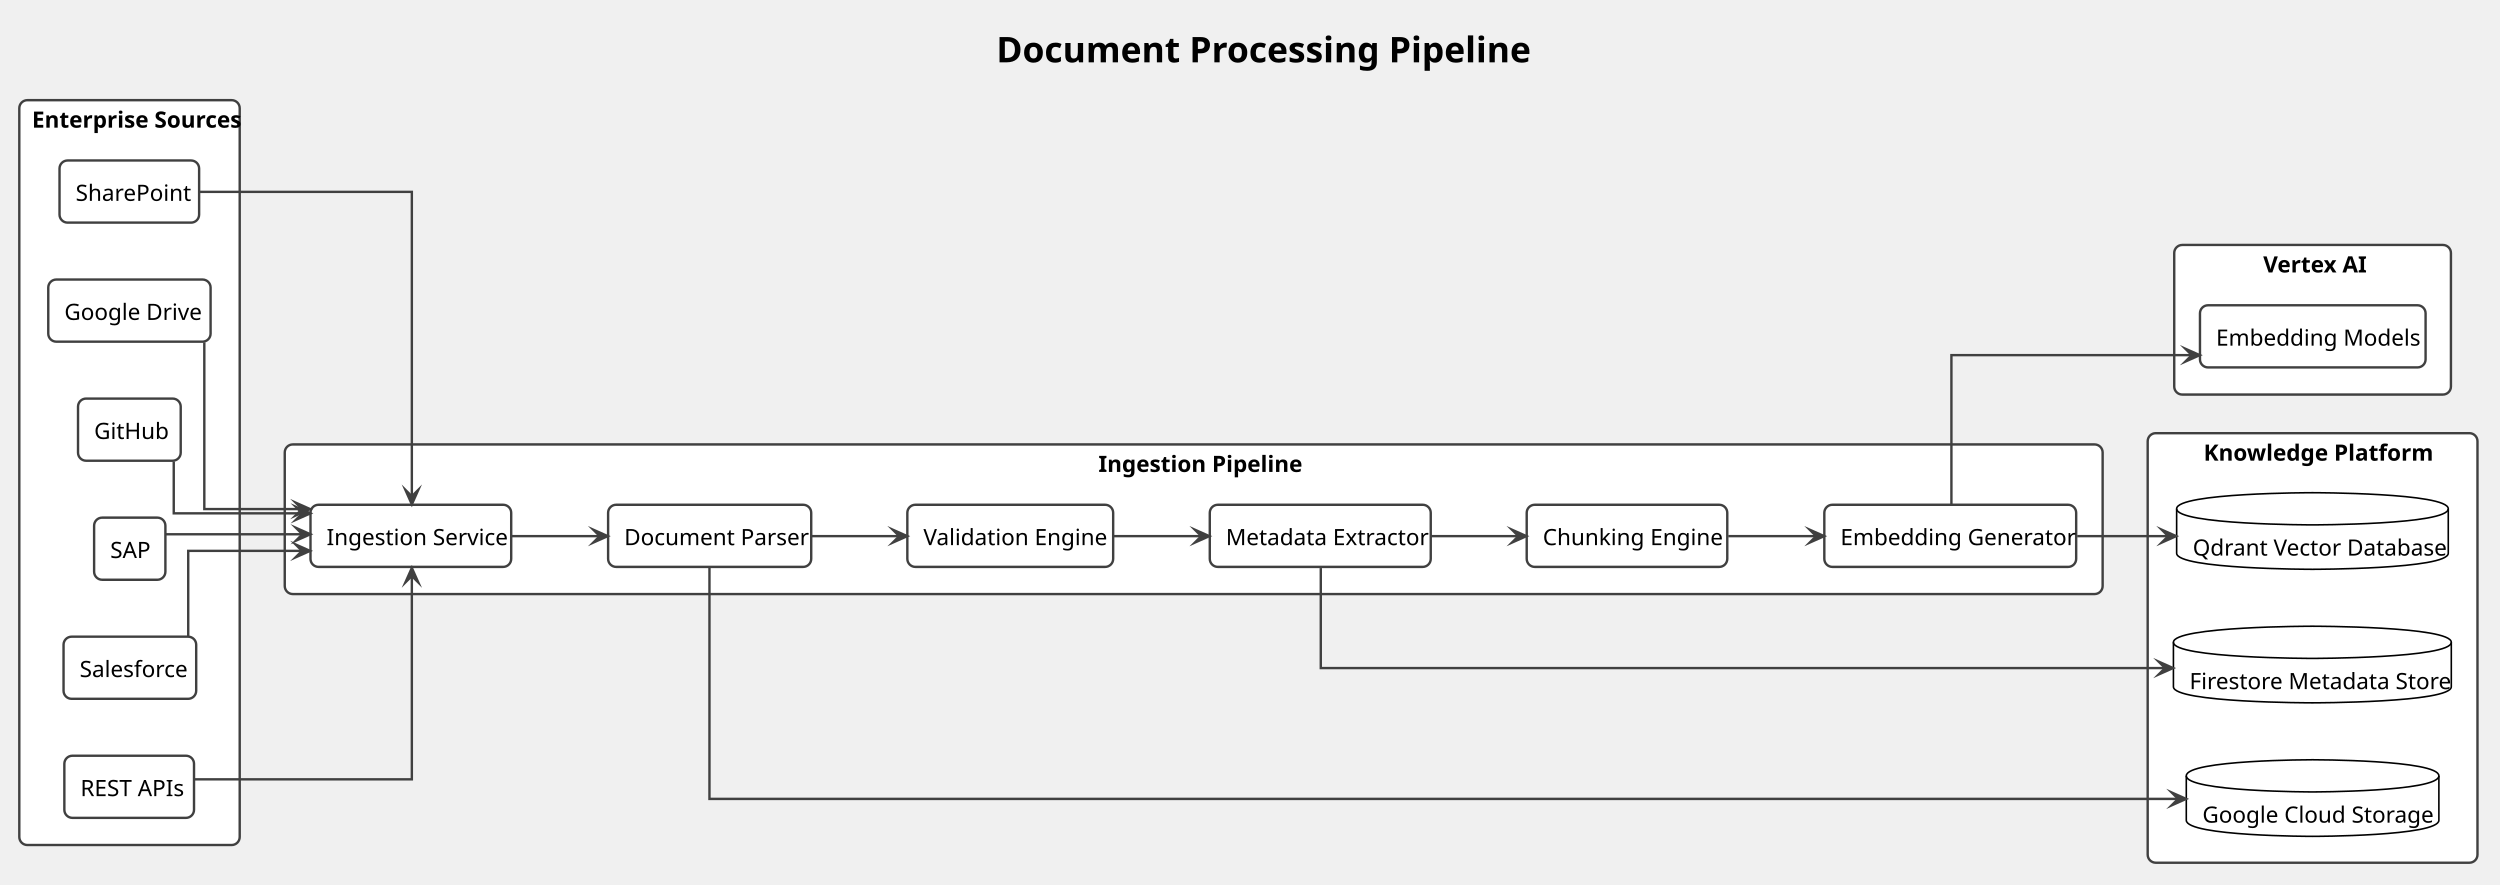
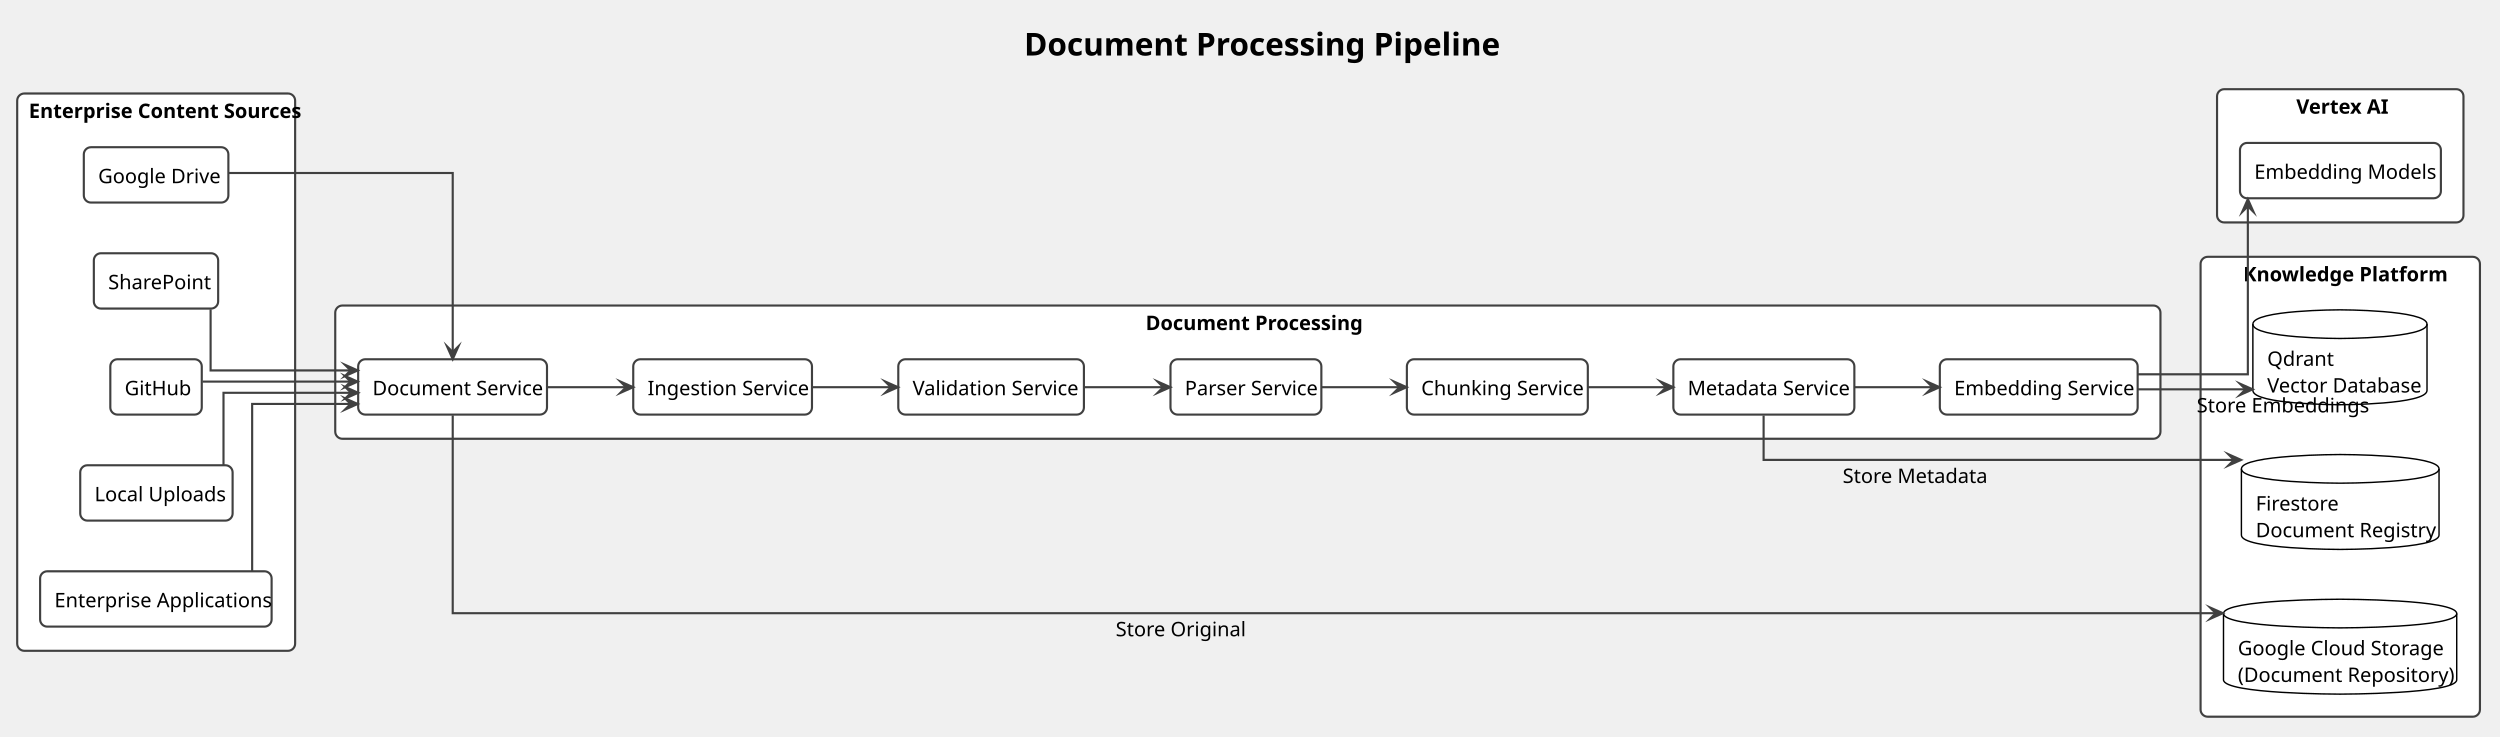
- <svg xmlns="http://www.w3.org/2000/svg" contentStyleType="text/css" data-diagram-type="DESCRIPTION" height="550px" preserveAspectRatio="none" style="width:1554px;height:550px;background:#FFFFFF;" version="1.1" viewBox="0 0 1554 550" width="1554px" zoomAndPan="magnify">
+ <svg xmlns="http://www.w3.org/2000/svg" contentStyleType="text/css" data-diagram-type="DESCRIPTION" height="514px" preserveAspectRatio="none" style="width:1745px;height:514px;background:#FFFFFF;" version="1.1" viewBox="0 0 1745 514" width="1745px" zoomAndPan="magnify">
  <defs />
  <g>
-     <g class="title" data-source-line="3">
-       <text fill="#000000" font-family="Segoe UI" font-size="22" font-weight="700" lengthAdjust="spacing" textLength="313.35" x="619.325" y="38.74">Document Processing Pipeline</text>
+     <g class="title" data-source-line="10">
+       <text fill="#000000" font-family="Segoe UI" font-size="22" font-weight="700" lengthAdjust="spacing" textLength="313.35" x="714.825" y="38.74">Document Processing Pipeline</text>
    </g>
-     <g class="cluster" data-qualified-name="Enterprise Sources" data-source-line="27" id="ent0001">
-       <rect fill="#FFFFFF" height="463" rx="5" ry="5" style="stroke:#404040;stroke-width:1.5;" width="137" x="12" y="62.262" />
-       <text fill="#000000" font-family="Segoe UI" font-size="14" font-weight="700" lengthAdjust="spacing" textLength="121.242" x="19.879" y="79.369">Enterprise Sources</text>
+     <g class="cluster" data-qualified-name="Enterprise Content Sources" data-source-line="36" id="ent0001">
+       <rect fill="#FFFFFF" height="389" rx="5" ry="5" style="stroke:#404040;stroke-width:1.5;" width="194" x="12" y="65.262" />
+       <text fill="#000000" font-family="Segoe UI" font-size="14" font-weight="700" lengthAdjust="spacing" textLength="177.81" x="20.095" y="82.369">Enterprise Content Sources</text>
    </g>
-     <g class="cluster" data-qualified-name="Ingestion Pipeline" data-source-line="43" id="ent0008">
-       <rect fill="#FFFFFF" height="93" rx="5" ry="5" style="stroke:#404040;stroke-width:1.5;" width="1130" x="177" y="276.262" />
-       <text fill="#000000" font-family="Segoe UI" font-size="14" font-weight="700" lengthAdjust="spacing" textLength="118.46" x="682.77" y="293.369">Ingestion Pipeline</text>
+     <g class="cluster" data-qualified-name="Document Processing" data-source-line="54" id="ent0007">
+       <rect fill="#FFFFFF" height="93" rx="5" ry="5" style="stroke:#404040;stroke-width:1.5;" width="1274" x="234" y="213.262" />
+       <text fill="#000000" font-family="Segoe UI" font-size="14" font-weight="700" lengthAdjust="spacing" textLength="142.707" x="799.646" y="230.369">Document Processing</text>
    </g>
-     <g class="cluster" data-qualified-name="Vertex AI" data-source-line="59" id="ent0015">
-       <rect fill="#FFFFFF" height="93" rx="5" ry="5" style="stroke:#404040;stroke-width:1.5;" width="172" x="1351.5" y="152.262" />
-       <text fill="#000000" font-family="Segoe UI" font-size="14" font-weight="700" lengthAdjust="spacing" textLength="61.38" x="1406.81" y="169.369">Vertex AI</text>
+     <g class="cluster" data-qualified-name="Vertex AI" data-source-line="76" id="ent0015">
+       <rect fill="#FFFFFF" height="93" rx="5" ry="5" style="stroke:#404040;stroke-width:1.5;" width="172" x="1547.5" y="62.262" />
+       <text fill="#000000" font-family="Segoe UI" font-size="14" font-weight="700" lengthAdjust="spacing" textLength="61.38" x="1602.81" y="79.369">Vertex AI</text>
    </g>
-     <g class="cluster" data-qualified-name="Knowledge Platform" data-source-line="65" id="ent0017">
-       <rect fill="#FFFFFF" height="267" rx="5" ry="5" style="stroke:#404040;stroke-width:1.5;" width="205" x="1335" y="269.262" />
-       <text fill="#000000" font-family="Segoe UI" font-size="14" font-weight="700" lengthAdjust="spacing" textLength="135.481" x="1369.759" y="286.369">Knowledge Platform</text>
+     <g class="cluster" data-qualified-name="Knowledge Platform" data-source-line="86" id="ent0017">
+       <rect fill="#FFFFFF" height="321" rx="5" ry="5" style="stroke:#404040;stroke-width:1.5;" width="195" x="1536" y="179.262" />
+       <text fill="#000000" font-family="Segoe UI" font-size="14" font-weight="700" lengthAdjust="spacing" textLength="135.481" x="1565.759" y="196.369">Knowledge Platform</text>
    </g>
-     <g class="entity" data-qualified-name="Enterprise Sources.SharePoint" data-source-line="29" id="ent0002">
-       <rect fill="#FFFFFF" height="38.621" rx="5" ry="5" style="stroke:#404040;stroke-width:1.5;" width="86.773" x="37" y="99.762" />
-       <text fill="#000000" font-family="Segoe UI" font-size="14" lengthAdjust="spacing" textLength="66.773" x="47" y="124.869">SharePoint</text>
+     <g class="entity" data-qualified-name="Enterprise Content Sources.Drive" data-source-line="38" id="ent0002">
+       <rect fill="#FFFFFF" height="38.621" rx="5" ry="5" style="stroke:#404040;stroke-width:1.5;" width="100.903" x="58.5" y="102.762" />
+       <text fill="#000000" font-family="Segoe UI" font-size="14" lengthAdjust="spacing" textLength="80.903" x="68.5" y="127.869">Google Drive</text>
    </g>
-     <g class="entity" data-qualified-name="Enterprise Sources.GoogleDrive" data-source-line="31" id="ent0003">
-       <rect fill="#FFFFFF" height="38.621" rx="5" ry="5" style="stroke:#404040;stroke-width:1.5;" width="100.903" x="30" y="173.762" />
-       <text fill="#000000" font-family="Segoe UI" font-size="14" lengthAdjust="spacing" textLength="80.903" x="40" y="198.869">Google Drive</text>
+     <g class="entity" data-qualified-name="Enterprise Content Sources.SharePoint" data-source-line="40" id="ent0003">
+       <rect fill="#FFFFFF" height="38.621" rx="5" ry="5" style="stroke:#404040;stroke-width:1.5;" width="86.773" x="65.5" y="176.762" />
+       <text fill="#000000" font-family="Segoe UI" font-size="14" lengthAdjust="spacing" textLength="66.773" x="75.5" y="201.869">SharePoint</text>
    </g>
-     <g class="entity" data-qualified-name="Enterprise Sources.GitHub" data-source-line="33" id="ent0004">
-       <rect fill="#FFFFFF" height="38.621" rx="5" ry="5" style="stroke:#404040;stroke-width:1.5;" width="63.832" x="48.5" y="247.762" />
-       <text fill="#000000" font-family="Segoe UI" font-size="14" lengthAdjust="spacing" textLength="43.832" x="58.5" y="272.869">GitHub</text>
+     <g class="entity" data-qualified-name="Enterprise Content Sources.GitHub" data-source-line="42" id="ent0004">
+       <rect fill="#FFFFFF" height="38.621" rx="5" ry="5" style="stroke:#404040;stroke-width:1.5;" width="63.832" x="77" y="250.762" />
+       <text fill="#000000" font-family="Segoe UI" font-size="14" lengthAdjust="spacing" textLength="43.832" x="87" y="275.869">GitHub</text>
    </g>
-     <g class="entity" data-qualified-name="Enterprise Sources.SAP" data-source-line="35" id="ent0005">
-       <rect fill="#FFFFFF" height="38.621" rx="5" ry="5" style="stroke:#404040;stroke-width:1.5;" width="44.309" x="58.5" y="321.762" />
-       <text fill="#000000" font-family="Segoe UI" font-size="14" lengthAdjust="spacing" textLength="24.309" x="68.5" y="346.869">SAP</text>
+     <g class="entity" data-qualified-name="Enterprise Content Sources.Uploads" data-source-line="44" id="ent0005">
+       <rect fill="#FFFFFF" height="38.621" rx="5" ry="5" style="stroke:#404040;stroke-width:1.5;" width="106.358" x="56" y="324.762" />
+       <text fill="#000000" font-family="Segoe UI" font-size="14" lengthAdjust="spacing" textLength="86.358" x="66" y="349.869">Local Uploads</text>
    </g>
-     <g class="entity" data-qualified-name="Enterprise Sources.Salesforce" data-source-line="37" id="ent0006">
-       <rect fill="#FFFFFF" height="38.621" rx="5" ry="5" style="stroke:#404040;stroke-width:1.5;" width="82.453" x="39.5" y="395.762" />
-       <text fill="#000000" font-family="Segoe UI" font-size="14" lengthAdjust="spacing" textLength="62.453" x="49.5" y="420.869">Salesforce</text>
+     <g class="entity" data-qualified-name="Enterprise Content Sources.Enterprise" data-source-line="46" id="ent0006">
+       <rect fill="#FFFFFF" height="38.621" rx="5" ry="5" style="stroke:#404040;stroke-width:1.5;" width="161.586" x="28" y="398.762" />
+       <text fill="#000000" font-family="Segoe UI" font-size="14" lengthAdjust="spacing" textLength="141.586" x="38" y="423.869">Enterprise Applications</text>
    </g>
-     <g class="entity" data-qualified-name="Enterprise Sources.RestAPI" data-source-line="39" id="ent0007">
-       <rect fill="#FFFFFF" height="38.621" rx="5" ry="5" style="stroke:#404040;stroke-width:1.5;" width="80.601" x="40" y="469.762" />
-       <text fill="#000000" font-family="Segoe UI" font-size="14" lengthAdjust="spacing" textLength="60.601" x="50" y="494.869">REST APIs</text>
+     <g class="entity" data-qualified-name="Document Processing.Document" data-source-line="56" id="ent0008">
+       <rect fill="#FFFFFF" height="38.621" rx="5" ry="5" style="stroke:#404040;stroke-width:1.5;" width="131.802" x="250" y="250.762" />
+       <text fill="#000000" font-family="Segoe UI" font-size="14" lengthAdjust="spacing" textLength="111.802" x="260" y="275.869">Document Service</text>
    </g>
-     <g class="entity" data-qualified-name="Ingestion Pipeline.Ingestion" data-source-line="45" id="ent0009">
-       <rect fill="#FFFFFF" height="38.621" rx="5" ry="5" style="stroke:#404040;stroke-width:1.5;" width="124.761" x="193" y="313.762" />
-       <text fill="#000000" font-family="Segoe UI" font-size="14" lengthAdjust="spacing" textLength="104.761" x="203" y="338.869">Ingestion Service</text>
+     <g class="entity" data-qualified-name="Document Processing.Ingestion" data-source-line="58" id="ent0009">
+       <rect fill="#FFFFFF" height="38.621" rx="5" ry="5" style="stroke:#404040;stroke-width:1.5;" width="124.761" x="442" y="250.762" />
+       <text fill="#000000" font-family="Segoe UI" font-size="14" lengthAdjust="spacing" textLength="104.761" x="452" y="275.869">Ingestion Service</text>
    </g>
-     <g class="entity" data-qualified-name="Ingestion Pipeline.Parser" data-source-line="47" id="ent0010">
-       <rect fill="#FFFFFF" height="38.621" rx="5" ry="5" style="stroke:#404040;stroke-width:1.5;" width="126.251" x="378" y="313.762" />
-       <text fill="#000000" font-family="Segoe UI" font-size="14" lengthAdjust="spacing" textLength="106.251" x="388" y="338.869">Document Parser</text>
+     <g class="entity" data-qualified-name="Document Processing.Validation" data-source-line="60" id="ent0010">
+       <rect fill="#FFFFFF" height="38.621" rx="5" ry="5" style="stroke:#404040;stroke-width:1.5;" width="129.573" x="627" y="250.762" />
+       <text fill="#000000" font-family="Segoe UI" font-size="14" lengthAdjust="spacing" textLength="109.573" x="637" y="275.869">Validation Service</text>
    </g>
-     <g class="entity" data-qualified-name="Ingestion Pipeline.Metadata" data-source-line="49" id="ent0011">
-       <rect fill="#FFFFFF" height="38.621" rx="5" ry="5" style="stroke:#404040;stroke-width:1.5;" width="137.352" x="752" y="313.762" />
-       <text fill="#000000" font-family="Segoe UI" font-size="14" lengthAdjust="spacing" textLength="117.353" x="762" y="338.869">Metadata Extractor</text>
+     <g class="entity" data-qualified-name="Document Processing.Parser" data-source-line="62" id="ent0011">
+       <rect fill="#FFFFFF" height="38.621" rx="5" ry="5" style="stroke:#404040;stroke-width:1.5;" width="105.306" x="817" y="250.762" />
+       <text fill="#000000" font-family="Segoe UI" font-size="14" lengthAdjust="spacing" textLength="85.306" x="827" y="275.869">Parser Service</text>
    </g>
-     <g class="entity" data-qualified-name="Ingestion Pipeline.Chunker" data-source-line="51" id="ent0012">
-       <rect fill="#FFFFFF" height="38.621" rx="5" ry="5" style="stroke:#404040;stroke-width:1.5;" width="124.672" x="949" y="313.762" />
-       <text fill="#000000" font-family="Segoe UI" font-size="14" lengthAdjust="spacing" textLength="104.672" x="959" y="338.869">Chunking Engine</text>
+     <g class="entity" data-qualified-name="Document Processing.Chunker" data-source-line="64" id="ent0012">
+       <rect fill="#FFFFFF" height="38.621" rx="5" ry="5" style="stroke:#404040;stroke-width:1.5;" width="126.299" x="982" y="250.762" />
+       <text fill="#000000" font-family="Segoe UI" font-size="14" lengthAdjust="spacing" textLength="106.299" x="992" y="275.869">Chunking Service</text>
    </g>
-     <g class="entity" data-qualified-name="Ingestion Pipeline.Embedder" data-source-line="53" id="ent0013">
-       <rect fill="#FFFFFF" height="38.621" rx="5" ry="5" style="stroke:#404040;stroke-width:1.5;" width="156.548" x="1134" y="313.762" />
-       <text fill="#000000" font-family="Segoe UI" font-size="14" lengthAdjust="spacing" textLength="136.548" x="1144" y="338.869">Embedding Generator</text>
+     <g class="entity" data-qualified-name="Document Processing.Metadata" data-source-line="66" id="ent0013">
+       <rect fill="#FFFFFF" height="38.621" rx="5" ry="5" style="stroke:#404040;stroke-width:1.5;" width="126.34" x="1168" y="250.762" />
+       <text fill="#000000" font-family="Segoe UI" font-size="14" lengthAdjust="spacing" textLength="106.34" x="1178" y="275.869">Metadata Service</text>
    </g>
-     <g class="entity" data-qualified-name="Ingestion Pipeline.Validator" data-source-line="55" id="ent0014">
-       <rect fill="#FFFFFF" height="38.621" rx="5" ry="5" style="stroke:#404040;stroke-width:1.5;" width="127.946" x="564" y="313.762" />
-       <text fill="#000000" font-family="Segoe UI" font-size="14" lengthAdjust="spacing" textLength="107.946" x="574" y="338.869">Validation Engine</text>
+     <g class="entity" data-qualified-name="Document Processing.Embedding" data-source-line="68" id="ent0014">
+       <rect fill="#FFFFFF" height="38.621" rx="5" ry="5" style="stroke:#404040;stroke-width:1.5;" width="138.084" x="1354" y="250.762" />
+       <text fill="#000000" font-family="Segoe UI" font-size="14" lengthAdjust="spacing" textLength="118.084" x="1364" y="275.869">Embedding Service</text>
    </g>
-     <g class="entity" data-qualified-name="Vertex AI.Embeddings" data-source-line="61" id="ent0016">
-       <rect fill="#FFFFFF" height="38.621" rx="5" ry="5" style="stroke:#404040;stroke-width:1.5;" width="140.244" x="1367.5" y="189.762" />
-       <text fill="#000000" font-family="Segoe UI" font-size="14" lengthAdjust="spacing" textLength="120.244" x="1377.5" y="214.869">Embedding Models</text>
+     <g class="entity" data-qualified-name="Vertex AI.Models" data-source-line="78" id="ent0016">
+       <rect fill="#FFFFFF" height="38.621" rx="5" ry="5" style="stroke:#404040;stroke-width:1.5;" width="140.244" x="1563.5" y="99.762" />
+       <text fill="#000000" font-family="Segoe UI" font-size="14" lengthAdjust="spacing" textLength="120.244" x="1573.5" y="124.869">Embedding Models</text>
    </g>
-     <g class="entity" data-qualified-name="Knowledge Platform.GCS" data-source-line="67" id="ent0018">
-       <path d="M1359,482.262 C1359,472.262 1437.503,472.262 1437.503,472.262 C1437.503,472.262 1516.006,472.262 1516.006,482.262 L1516.006,509.883 C1516.006,519.883 1437.503,519.883 1437.503,519.883 C1437.503,519.883 1359,519.883 1359,509.883 L1359,482.262" fill="#FFFFFF" style="stroke:#000000;stroke-width:1;" />
-       <path d="M1359,482.262 C1359,492.262 1437.503,492.262 1437.503,492.262 C1437.503,492.262 1516.006,492.262 1516.006,482.262" fill="none" style="stroke:#000000;stroke-width:1;" />
-       <text fill="#000000" font-family="Segoe UI" font-size="14" lengthAdjust="spacing" textLength="137.006" x="1369" y="511.369">Google Cloud Storage</text>
+     <g class="entity" data-qualified-name="Knowledge Platform.GCS" data-source-line="88" id="ent0018">
+       <path d="M1552,428.262 C1552,418.262 1633.395,418.262 1633.395,418.262 C1633.395,418.262 1714.789,418.262 1714.789,428.262 L1714.789,474.504 C1714.789,484.504 1633.395,484.504 1633.395,484.504 C1633.395,484.504 1552,484.504 1552,474.504 L1552,428.262" fill="#FFFFFF" style="stroke:#000000;stroke-width:1;" />
+       <path d="M1552,428.262 C1552,438.262 1633.395,438.262 1633.395,438.262 C1633.395,438.262 1714.789,438.262 1714.789,428.262" fill="none" style="stroke:#000000;stroke-width:1;" />
+       <text fill="#000000" font-family="Segoe UI" font-size="14" lengthAdjust="spacing" textLength="137.006" x="1562" y="457.369">Google Cloud Storage</text>
+       <text fill="#000000" font-family="Segoe UI" font-size="14" lengthAdjust="spacing" textLength="142.789" x="1562" y="475.99">(Document Repository)</text>
    </g>
-     <g class="entity" data-qualified-name="Knowledge Platform.Qdrant" data-source-line="69" id="ent0019">
-       <path d="M1353,316.262 C1353,306.262 1437.423,306.262 1437.423,306.262 C1437.423,306.262 1521.846,306.262 1521.846,316.262 L1521.846,343.883 C1521.846,353.883 1437.423,353.883 1437.423,353.883 C1437.423,353.883 1353,353.883 1353,343.883 L1353,316.262" fill="#FFFFFF" style="stroke:#000000;stroke-width:1;" />
-       <path d="M1353,316.262 C1353,326.262 1437.423,326.262 1437.423,326.262 C1437.423,326.262 1521.846,326.262 1521.846,316.262" fill="none" style="stroke:#000000;stroke-width:1;" />
-       <text fill="#000000" font-family="Segoe UI" font-size="14" lengthAdjust="spacing" textLength="148.846" x="1363" y="345.369">Qdrant Vector Database</text>
+     <g class="entity" data-qualified-name="Knowledge Platform.Firestore" data-source-line="90" id="ent0019">
+       <path d="M1564.5,327.262 C1564.5,317.262 1633.474,317.262 1633.474,317.262 C1633.474,317.262 1702.447,317.262 1702.447,327.262 L1702.447,373.504 C1702.447,383.504 1633.474,383.504 1633.474,383.504 C1633.474,383.504 1564.5,383.504 1564.5,373.504 L1564.5,327.262" fill="#FFFFFF" style="stroke:#000000;stroke-width:1;" />
+       <path d="M1564.5,327.262 C1564.5,337.262 1633.474,337.262 1633.474,337.262 C1633.474,337.262 1702.447,337.262 1702.447,327.262" fill="none" style="stroke:#000000;stroke-width:1;" />
+       <text fill="#000000" font-family="Segoe UI" font-size="14" lengthAdjust="spacing" textLength="53.491" x="1574.5" y="356.369">Firestore</text>
+       <text fill="#000000" font-family="Segoe UI" font-size="14" lengthAdjust="spacing" textLength="117.947" x="1574.5" y="374.99">Document Registry</text>
    </g>
-     <g class="entity" data-qualified-name="Knowledge Platform.Firestore" data-source-line="71" id="ent0020">
-       <path d="M1351,399.262 C1351,389.262 1437.364,389.262 1437.364,389.262 C1437.364,389.262 1523.728,389.262 1523.728,399.262 L1523.728,426.883 C1523.728,436.883 1437.364,436.883 1437.364,436.883 C1437.364,436.883 1351,436.883 1351,426.883 L1351,399.262" fill="#FFFFFF" style="stroke:#000000;stroke-width:1;" />
-       <path d="M1351,399.262 C1351,409.262 1437.364,409.262 1437.364,409.262 C1437.364,409.262 1523.728,409.262 1523.728,399.262" fill="none" style="stroke:#000000;stroke-width:1;" />
-       <text fill="#000000" font-family="Segoe UI" font-size="14" lengthAdjust="spacing" textLength="152.728" x="1361" y="428.369">Firestore Metadata Store</text>
+     <g class="entity" data-qualified-name="Knowledge Platform.Qdrant" data-source-line="92" id="ent0020">
+       <path d="M1572.5,226.262 C1572.5,216.262 1633.277,216.262 1633.277,216.262 C1633.277,216.262 1694.055,216.262 1694.055,226.262 L1694.055,272.504 C1694.055,282.504 1633.277,282.504 1633.277,282.504 C1633.277,282.504 1572.5,282.504 1572.5,272.504 L1572.5,226.262" fill="#FFFFFF" style="stroke:#000000;stroke-width:1;" />
+       <path d="M1572.5,226.262 C1572.5,236.262 1633.277,236.262 1633.277,236.262 C1633.277,236.262 1694.055,236.262 1694.055,226.262" fill="none" style="stroke:#000000;stroke-width:1;" />
+       <text fill="#000000" font-family="Segoe UI" font-size="14" lengthAdjust="spacing" textLength="43.456" x="1582.5" y="255.369">Qdrant</text>
+       <text fill="#000000" font-family="Segoe UI" font-size="14" lengthAdjust="spacing" textLength="101.555" x="1582.5" y="273.99">Vector Database</text>
    </g>
-     <g class="link" data-entity-1="ent0002" data-entity-2="ent0009" data-link-type="dependency" data-source-line="75" id="lnk21">
-       <path d="M124.33,119.262 C176.32,119.262 256,119.262 256,119.262 C256,119.262 256,255.532 256,308.512" fill="none" id="SharePoint-to-Ingestion" style="stroke:#404040;stroke-width:1.5;" />
-       <polygon fill="#404040" points="256,313.512,260,304.512,256,308.512,252,304.512,256,313.512" style="stroke:#404040;stroke-width:1.5;stroke-linejoin:miter;stroke-miterlimit:10;" />
+     <g class="link" data-entity-1="ent0002" data-entity-2="ent0008" data-link-type="dependency" data-source-line="100" id="lnk21">
+       <path d="M159.64,120.762 C220.92,120.762 316,120.762 316,120.762 C316,120.762 316,205.192 316,245.722" fill="none" id="Drive-to-Document" style="stroke:#404040;stroke-width:1.5;" />
+       <polygon fill="#404040" points="316,250.722,320,241.722,316,245.722,312,241.722,316,250.722" style="stroke:#404040;stroke-width:1.5;stroke-linejoin:miter;stroke-miterlimit:10;" />
    </g>
-     <g class="link" data-entity-1="ent0003" data-entity-2="ent0009" data-link-type="dependency" data-source-line="77" id="lnk22">
-       <path d="M127,212.782 C127,247.512 127,316.432 127,316.432 C127,316.432 155.14,316.432 187.76,316.432" fill="none" id="GoogleDrive-to-Ingestion" style="stroke:#404040;stroke-width:1.5;" />
-       <polygon fill="#404040" points="192.76,316.432,183.76,312.432,187.76,316.432,183.76,320.432,192.76,316.432" style="stroke:#404040;stroke-width:1.5;stroke-linejoin:miter;stroke-miterlimit:10;" />
+     <g class="link" data-entity-1="ent0003" data-entity-2="ent0008" data-link-type="dependency" data-source-line="102" id="lnk22">
+       <path d="M147,215.972 C147,234.222 147,258.562 147,258.562 C147,258.562 197.35,258.562 244.69,258.562" fill="none" id="SharePoint-to-Document" style="stroke:#404040;stroke-width:1.5;" />
+       <polygon fill="#404040" points="249.69,258.562,240.69,254.562,244.69,258.562,240.69,262.562,249.69,258.562" style="stroke:#404040;stroke-width:1.5;stroke-linejoin:miter;stroke-miterlimit:10;" />
    </g>
-     <g class="link" data-entity-1="ent0004" data-entity-2="ent0009" data-link-type="dependency" data-source-line="79" id="lnk23">
-       <path d="M108,286.862 C108,301.532 108,319.092 108,319.092 C108,319.092 147.75,319.092 187.95,319.092" fill="none" id="GitHub-to-Ingestion" style="stroke:#404040;stroke-width:1.5;" />
-       <polygon fill="#404040" points="192.95,319.092,183.95,315.092,187.95,319.092,183.95,323.092,192.95,319.092" style="stroke:#404040;stroke-width:1.5;stroke-linejoin:miter;stroke-miterlimit:10;" />
+     <g class="link" data-entity-1="ent0004" data-entity-2="ent0008" data-link-type="dependency" data-source-line="104" id="lnk23">
+       <path d="M141.34,266.362 C170.23,266.362 208.44,266.362 244.65,266.362" fill="none" id="GitHub-to-Document" style="stroke:#404040;stroke-width:1.5;" />
+       <polygon fill="#404040" points="249.65,266.362,240.65,262.362,244.65,266.362,240.65,270.362,249.65,266.362" style="stroke:#404040;stroke-width:1.5;stroke-linejoin:miter;stroke-miterlimit:10;" />
    </g>
-     <g class="link" data-entity-1="ent0005" data-entity-2="ent0009" data-link-type="dependency" data-source-line="81" id="lnk24">
-       <path d="M102.66,332.092 C125.29,332.092 156.46,332.092 187.93,332.092" fill="none" id="SAP-to-Ingestion" style="stroke:#404040;stroke-width:1.5;" />
-       <polygon fill="#404040" points="192.93,332.092,183.93,328.092,187.93,332.092,183.93,336.092,192.93,332.092" style="stroke:#404040;stroke-width:1.5;stroke-linejoin:miter;stroke-miterlimit:10;" />
+     <g class="link" data-entity-1="ent0005" data-entity-2="ent0008" data-link-type="dependency" data-source-line="106" id="lnk24">
+       <path d="M156,324.732 C156,303.992 156,274.162 156,274.162 C156,274.162 200.92,274.162 245,274.162" fill="none" id="Uploads-to-Document" style="stroke:#404040;stroke-width:1.5;" />
+       <polygon fill="#404040" points="250,274.162,241,270.162,245,274.162,241,278.162,250,274.162" style="stroke:#404040;stroke-width:1.5;stroke-linejoin:miter;stroke-miterlimit:10;" />
    </g>
-     <g class="link" data-entity-1="ent0006" data-entity-2="ent0009" data-link-type="dependency" data-source-line="83" id="lnk25">
-       <path d="M117,395.742 C117,374.172 117,342.432 117,342.432 C117,342.432 151.09,342.432 187.73,342.432" fill="none" id="Salesforce-to-Ingestion" style="stroke:#404040;stroke-width:1.5;" />
-       <polygon fill="#404040" points="192.73,342.432,183.73,338.432,187.73,342.432,183.73,346.432,192.73,342.432" style="stroke:#404040;stroke-width:1.5;stroke-linejoin:miter;stroke-miterlimit:10;" />
+     <g class="link" data-entity-1="ent0006" data-entity-2="ent0008" data-link-type="dependency" data-source-line="108" id="lnk25">
+       <path d="M176,398.732 C176,361.042 176,281.962 176,281.962 C176,281.962 208.5,281.962 244.69,281.962" fill="none" id="Enterprise-to-Document" style="stroke:#404040;stroke-width:1.5;" />
+       <polygon fill="#404040" points="249.69,281.962,240.69,277.962,244.69,281.962,240.69,285.962,249.69,281.962" style="stroke:#404040;stroke-width:1.5;stroke-linejoin:miter;stroke-miterlimit:10;" />
    </g>
-     <g class="link" data-entity-1="ent0007" data-entity-2="ent0009" data-link-type="dependency" data-source-line="85" id="lnk26">
-       <path d="M121.2,484.432 C173.05,484.432 256,484.432 256,484.432 C256,484.432 256,399.002 256,358.022" fill="none" id="RestAPI-to-Ingestion" style="stroke:#404040;stroke-width:1.5;" />
-       <polygon fill="#404040" points="256,353.022,252,362.022,256,358.022,260,362.022,256,353.022" style="stroke:#404040;stroke-width:1.5;stroke-linejoin:miter;stroke-miterlimit:10;" />
+     <g class="link" data-entity-1="ent0008" data-entity-2="ent0018" data-link-type="dependency" data-source-line="110" id="lnk26">
+       <path d="M316,289.922 C316,332.212 316,428.012 316,428.012 C316,428.012 1258.74,428.012 1546.58,428.012" fill="none" id="Document-to-GCS" style="stroke:#404040;stroke-width:1.5;" />
+       <polygon fill="#404040" points="1551.58,428.012,1542.58,424.012,1546.58,428.012,1542.58,432.012,1551.58,428.012" style="stroke:#404040;stroke-width:1.5;stroke-linejoin:miter;stroke-miterlimit:10;" />
+       <text fill="#000000" font-family="Segoe UI" font-size="14" lengthAdjust="spacing" textLength="85.292" x="778.75" y="444.119">Store Original</text>
    </g>
-     <g class="link" data-entity-1="ent0009" data-entity-2="ent0010" data-link-type="dependency" data-source-line="87" id="lnk27">
-       <path d="M318.04,333.262 C337.29,333.262 353.49,333.262 372.78,333.262" fill="none" id="Ingestion-to-Parser" style="stroke:#404040;stroke-width:1.5;" />
-       <polygon fill="#404040" points="377.78,333.262,368.78,329.262,372.78,333.262,368.78,337.262,377.78,333.262" style="stroke:#404040;stroke-width:1.5;stroke-linejoin:miter;stroke-miterlimit:10;" />
+     <g class="link" data-entity-1="ent0008" data-entity-2="ent0009" data-link-type="dependency" data-source-line="112" id="lnk27">
+       <path d="M382.19,270.262 C401.61,270.262 417.77,270.262 436.95,270.262" fill="none" id="Document-to-Ingestion" style="stroke:#404040;stroke-width:1.5;" />
+       <polygon fill="#404040" points="441.95,270.262,432.95,266.262,436.95,270.262,432.95,274.262,441.95,270.262" style="stroke:#404040;stroke-width:1.5;stroke-linejoin:miter;stroke-miterlimit:10;" />
    </g>
-     <g class="link" data-entity-1="ent0010" data-entity-2="ent0014" data-link-type="dependency" data-source-line="89" id="lnk28">
-       <path d="M504.05,333.262 C523.35,333.262 539.59,333.262 558.95,333.262" fill="none" id="Parser-to-Validator" style="stroke:#404040;stroke-width:1.5;" />
-       <polygon fill="#404040" points="563.95,333.262,554.95,329.262,558.95,333.262,554.95,337.262,563.95,333.262" style="stroke:#404040;stroke-width:1.5;stroke-linejoin:miter;stroke-miterlimit:10;" />
+     <g class="link" data-entity-1="ent0009" data-entity-2="ent0010" data-link-type="dependency" data-source-line="114" id="lnk28">
+       <path d="M567.2,270.262 C586.36,270.262 602.47,270.262 621.8,270.262" fill="none" id="Ingestion-to-Validation" style="stroke:#404040;stroke-width:1.5;" />
+       <polygon fill="#404040" points="626.8,270.262,617.8,266.262,621.8,270.262,617.8,274.262,626.8,270.262" style="stroke:#404040;stroke-width:1.5;stroke-linejoin:miter;stroke-miterlimit:10;" />
    </g>
-     <g class="link" data-entity-1="ent0014" data-entity-2="ent0011" data-link-type="dependency" data-source-line="91" id="lnk29">
-       <path d="M692.1,333.262 C711.24,333.262 727.3,333.262 746.72,333.262" fill="none" id="Validator-to-Metadata" style="stroke:#404040;stroke-width:1.5;" />
-       <polygon fill="#404040" points="751.72,333.262,742.72,329.262,746.72,333.262,742.72,337.262,751.72,333.262" style="stroke:#404040;stroke-width:1.5;stroke-linejoin:miter;stroke-miterlimit:10;" />
+     <g class="link" data-entity-1="ent0010" data-entity-2="ent0011" data-link-type="dependency" data-source-line="116" id="lnk29">
+       <path d="M757.09,270.262 C776.78,270.262 793.14,270.262 811.91,270.262" fill="none" id="Validation-to-Parser" style="stroke:#404040;stroke-width:1.5;" />
+       <polygon fill="#404040" points="816.91,270.262,807.91,266.262,811.91,270.262,807.91,274.262,816.91,270.262" style="stroke:#404040;stroke-width:1.5;stroke-linejoin:miter;stroke-miterlimit:10;" />
    </g>
-     <g class="link" data-entity-1="ent0011" data-entity-2="ent0012" data-link-type="dependency" data-source-line="93" id="lnk30">
-       <path d="M889.19,333.262 C908.65,333.262 924.73,333.262 943.82,333.262" fill="none" id="Metadata-to-Chunker" style="stroke:#404040;stroke-width:1.5;" />
-       <polygon fill="#404040" points="948.82,333.262,939.82,329.262,943.82,333.262,939.82,337.262,948.82,333.262" style="stroke:#404040;stroke-width:1.5;stroke-linejoin:miter;stroke-miterlimit:10;" />
+     <g class="link" data-entity-1="ent0011" data-entity-2="ent0012" data-link-type="dependency" data-source-line="118" id="lnk30">
+       <path d="M922.16,270.262 C940.94,270.262 957.28,270.262 976.85,270.262" fill="none" id="Parser-to-Chunker" style="stroke:#404040;stroke-width:1.5;" />
+       <polygon fill="#404040" points="981.85,270.262,972.85,266.262,976.85,270.262,972.85,274.262,981.85,270.262" style="stroke:#404040;stroke-width:1.5;stroke-linejoin:miter;stroke-miterlimit:10;" />
    </g>
-     <g class="link" data-entity-1="ent0012" data-entity-2="ent0013" data-link-type="dependency" data-source-line="95" id="lnk31">
-       <path d="M1074.27,333.262 C1093.16,333.262 1109.13,333.262 1128.91,333.262" fill="none" id="Chunker-to-Embedder" style="stroke:#404040;stroke-width:1.5;" />
-       <polygon fill="#404040" points="1133.91,333.262,1124.91,329.262,1128.91,333.262,1124.91,337.262,1133.91,333.262" style="stroke:#404040;stroke-width:1.5;stroke-linejoin:miter;stroke-miterlimit:10;" />
+     <g class="link" data-entity-1="ent0012" data-entity-2="ent0013" data-link-type="dependency" data-source-line="120" id="lnk31">
+       <path d="M1108.23,270.262 C1127.5,270.262 1143.68,270.262 1162.94,270.262" fill="none" id="Chunker-to-Metadata" style="stroke:#404040;stroke-width:1.5;" />
+       <polygon fill="#404040" points="1167.94,270.262,1158.94,266.262,1162.94,270.262,1158.94,274.262,1167.94,270.262" style="stroke:#404040;stroke-width:1.5;stroke-linejoin:miter;stroke-miterlimit:10;" />
    </g>
-     <g class="link" data-entity-1="ent0013" data-entity-2="ent0016" data-link-type="dependency" data-source-line="97" id="lnk32">
-       <path d="M1213,313.662 C1213,281.432 1213,220.762 1213,220.762 C1213,220.762 1296.52,220.762 1362.39,220.762" fill="none" id="Embedder-to-Embeddings" style="stroke:#404040;stroke-width:1.5;" />
-       <polygon fill="#404040" points="1367.39,220.762,1358.39,216.762,1362.39,220.762,1358.39,224.762,1367.39,220.762" style="stroke:#404040;stroke-width:1.5;stroke-linejoin:miter;stroke-miterlimit:10;" />
+     <g class="link" data-entity-1="ent0013" data-entity-2="ent0019" data-link-type="dependency" data-source-line="122" id="lnk32">
+       <path d="M1231,290.032 C1231,304.282 1231,321.012 1231,321.012 C1231,321.012 1444.23,321.012 1559.31,321.012" fill="none" id="Metadata-to-Firestore" style="stroke:#404040;stroke-width:1.5;" />
+       <polygon fill="#404040" points="1564.31,321.012,1555.31,317.012,1559.31,321.012,1555.31,325.012,1564.31,321.012" style="stroke:#404040;stroke-width:1.5;stroke-linejoin:miter;stroke-miterlimit:10;" />
+       <text fill="#000000" font-family="Segoe UI" font-size="14" lengthAdjust="spacing" textLength="95.402" x="1286.16" y="337.119">Store Metadata</text>
    </g>
-     <g class="link" data-entity-1="ent0013" data-entity-2="ent0019" data-link-type="dependency" data-source-line="99" id="lnk33">
-       <path d="M1291.19,333.262 C1311.09,333.262 1327.54,333.262 1347.72,333.262" fill="none" id="Embedder-to-Qdrant" style="stroke:#404040;stroke-width:1.5;" />
-       <polygon fill="#404040" points="1352.72,333.262,1343.72,329.262,1347.72,333.262,1343.72,337.262,1352.72,333.262" style="stroke:#404040;stroke-width:1.5;stroke-linejoin:miter;stroke-miterlimit:10;" />
+     <g class="link" data-entity-1="ent0013" data-entity-2="ent0014" data-link-type="dependency" data-source-line="124" id="lnk33">
+       <path d="M1294.13,270.262 C1313.26,270.262 1329.37,270.262 1348.87,270.262" fill="none" id="Metadata-to-Embedding" style="stroke:#404040;stroke-width:1.5;" />
+       <polygon fill="#404040" points="1353.87,270.262,1344.87,266.262,1348.87,270.262,1344.87,274.262,1353.87,270.262" style="stroke:#404040;stroke-width:1.5;stroke-linejoin:miter;stroke-miterlimit:10;" />
    </g>
-     <g class="link" data-entity-1="ent0011" data-entity-2="ent0020" data-link-type="dependency" data-source-line="101" id="lnk34">
-       <path d="M821,353.112 C821,377.382 821,415.262 821,415.262 C821,415.262 1176,415.262 1345.8,415.262" fill="none" id="Metadata-to-Firestore" style="stroke:#404040;stroke-width:1.5;" />
-       <polygon fill="#404040" points="1350.8,415.262,1341.8,411.262,1345.8,415.262,1341.8,419.262,1350.8,415.262" style="stroke:#404040;stroke-width:1.5;stroke-linejoin:miter;stroke-miterlimit:10;" />
+     <g class="link" data-entity-1="ent0014" data-entity-2="ent0016" data-link-type="dependency" data-source-line="126" id="lnk34">
+       <path d="M1492.15,261.262 C1529.89,261.262 1569,261.262 1569,261.262 C1569,261.262 1569,183.022 1569,144.002" fill="none" id="Embedding-to-Models" style="stroke:#404040;stroke-width:1.5;" />
+       <polygon fill="#404040" points="1569,139.002,1565,148.002,1569,144.002,1573,148.002,1569,139.002" style="stroke:#404040;stroke-width:1.5;stroke-linejoin:miter;stroke-miterlimit:10;" />
    </g>
-     <g class="link" data-entity-1="ent0010" data-entity-2="ent0018" data-link-type="dependency" data-source-line="103" id="lnk35">
-       <path d="M441,352.962 C441,396.402 441,496.592 441,496.592 C441,496.592 1118.59,496.592 1353.89,496.592" fill="none" id="Parser-to-GCS" style="stroke:#404040;stroke-width:1.5;" />
-       <polygon fill="#404040" points="1358.89,496.592,1349.89,492.592,1353.89,496.592,1349.89,500.592,1358.89,496.592" style="stroke:#404040;stroke-width:1.5;stroke-linejoin:miter;stroke-miterlimit:10;" />
+     <g class="link" data-entity-1="ent0014" data-entity-2="ent0020" data-link-type="dependency" data-source-line="128" id="lnk35">
+       <path d="M1492.22,271.762 C1518.1,271.762 1542.29,271.762 1567.39,271.762" fill="none" id="Embedding-to-Qdrant" style="stroke:#404040;stroke-width:1.5;" />
+       <polygon fill="#404040" points="1572.39,271.762,1563.39,267.762,1567.39,271.762,1563.39,275.762,1572.39,271.762" style="stroke:#404040;stroke-width:1.5;stroke-linejoin:miter;stroke-miterlimit:10;" />
+       <text fill="#000000" font-family="Segoe UI" font-size="14" lengthAdjust="spacing" textLength="113.087" x="1533.3" y="287.869">Store Embeddings</text>
    </g>
  </g>
</svg>
